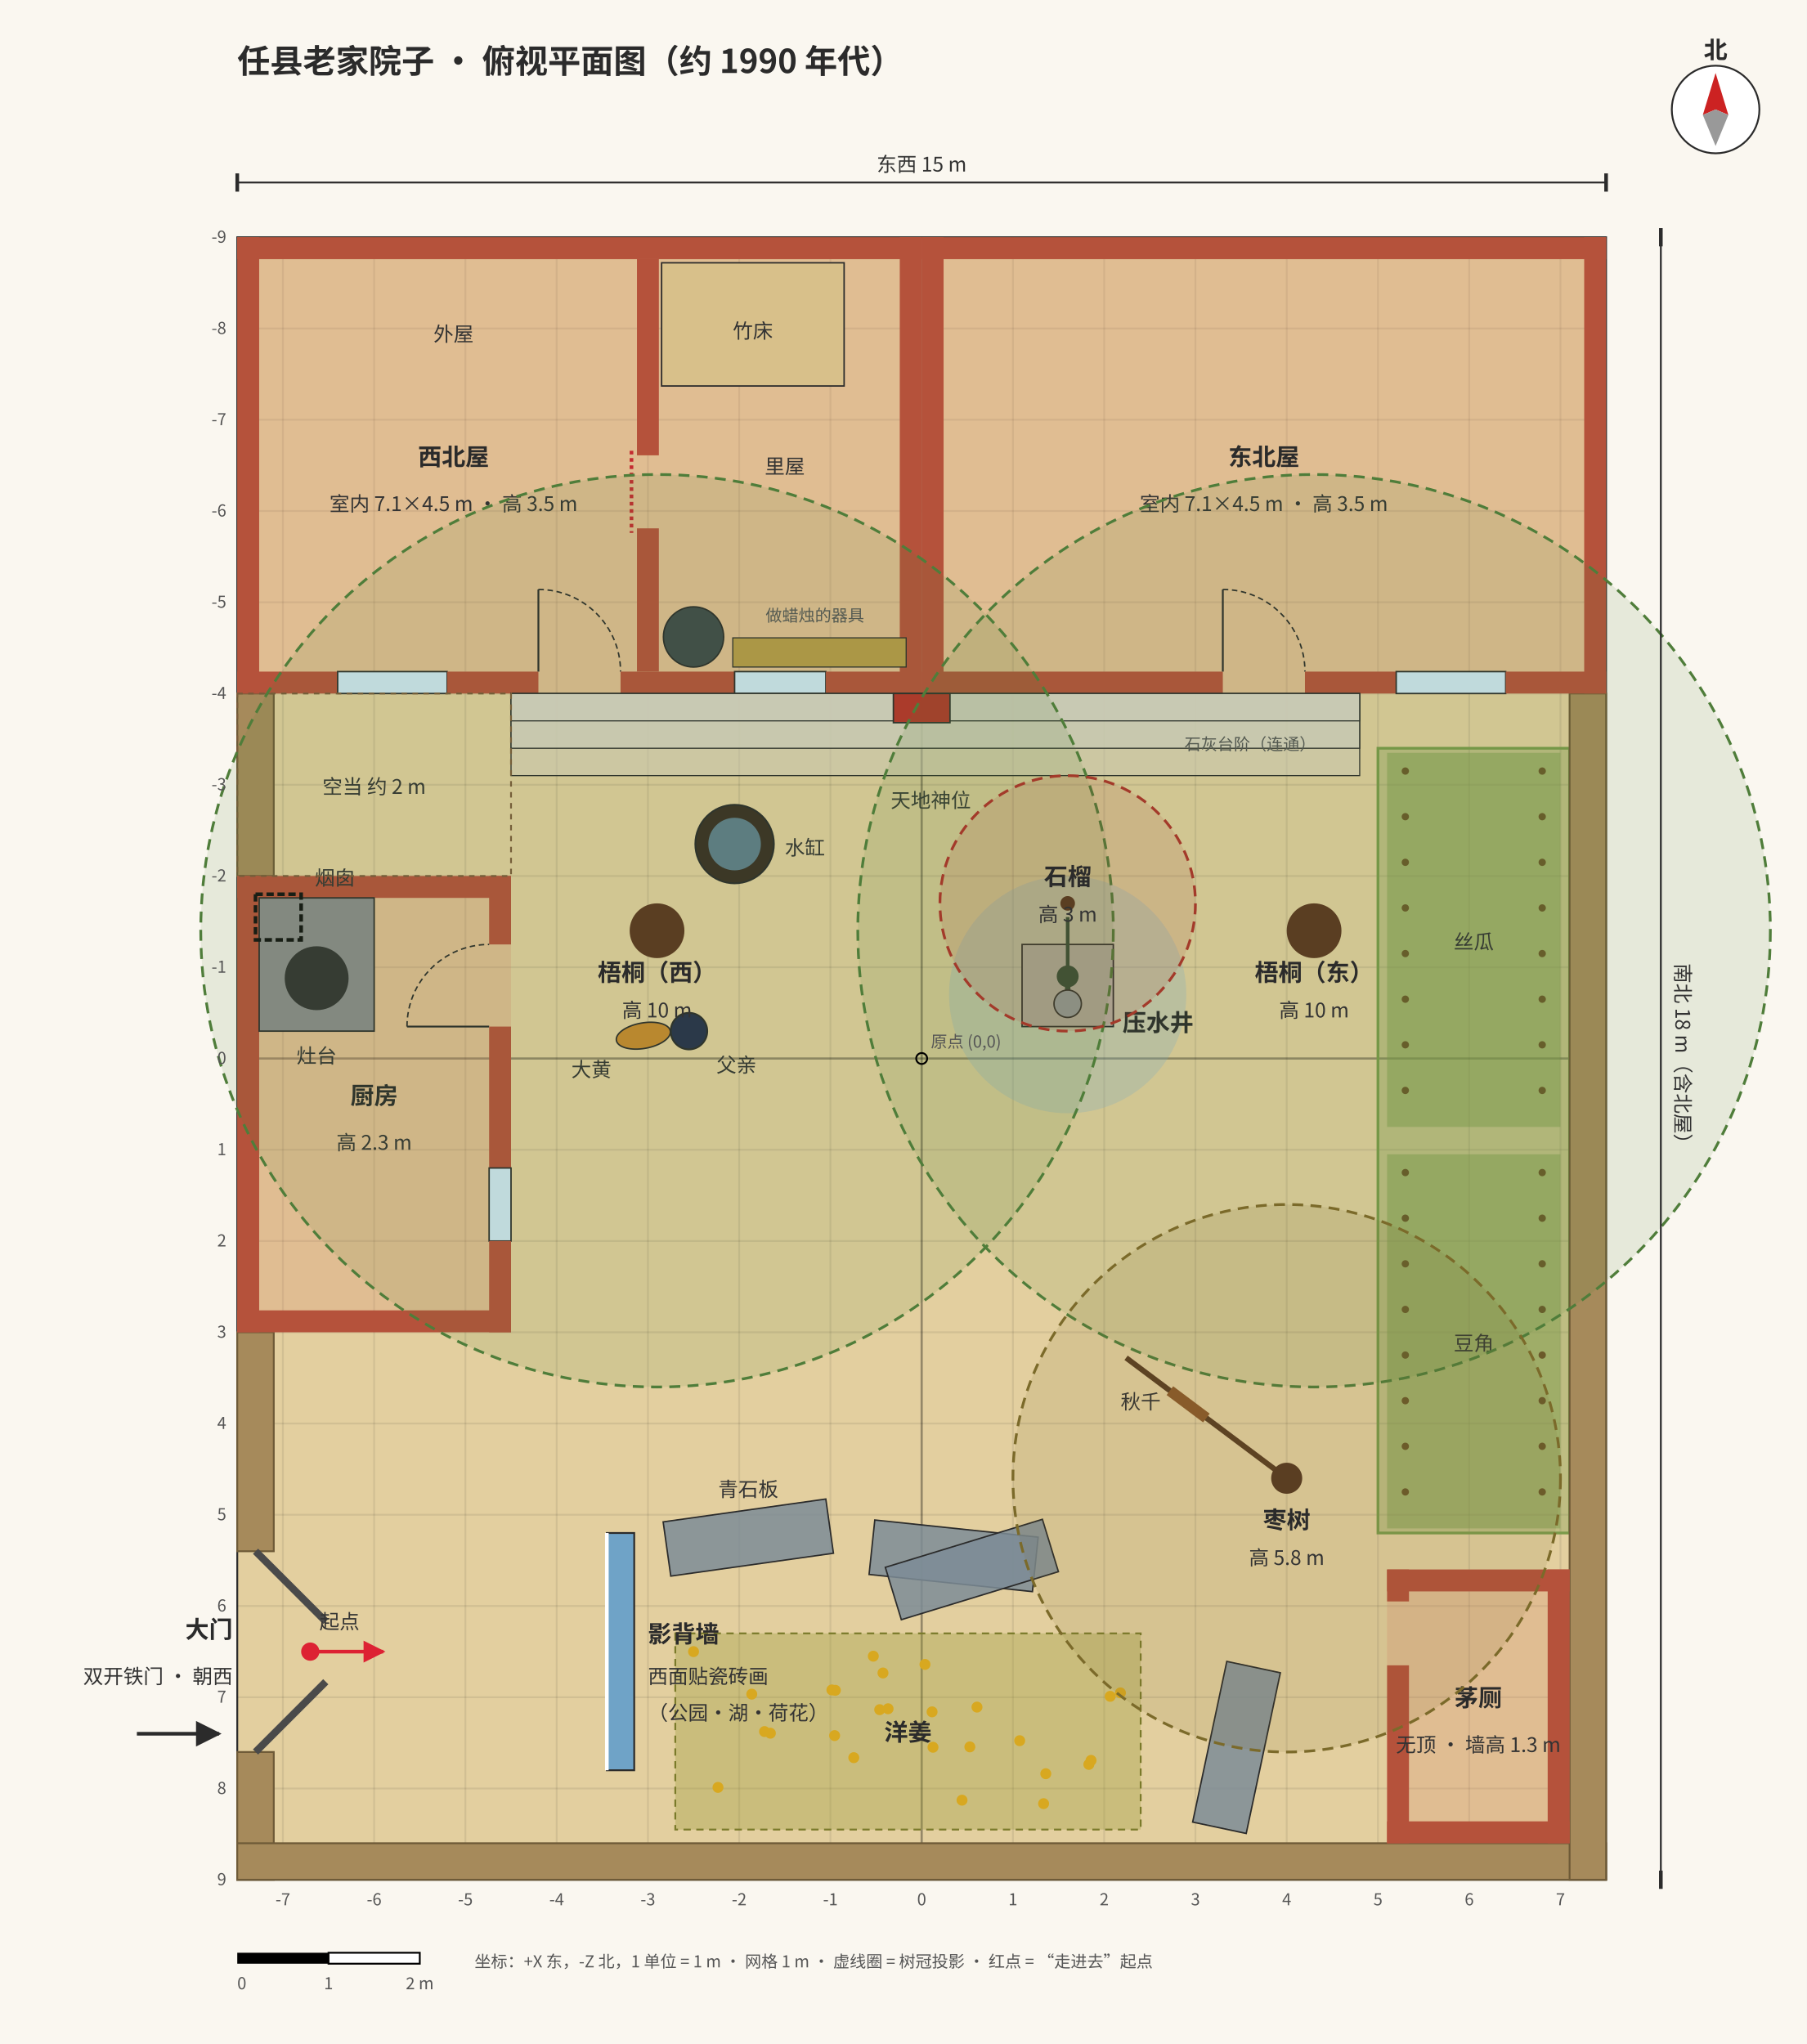
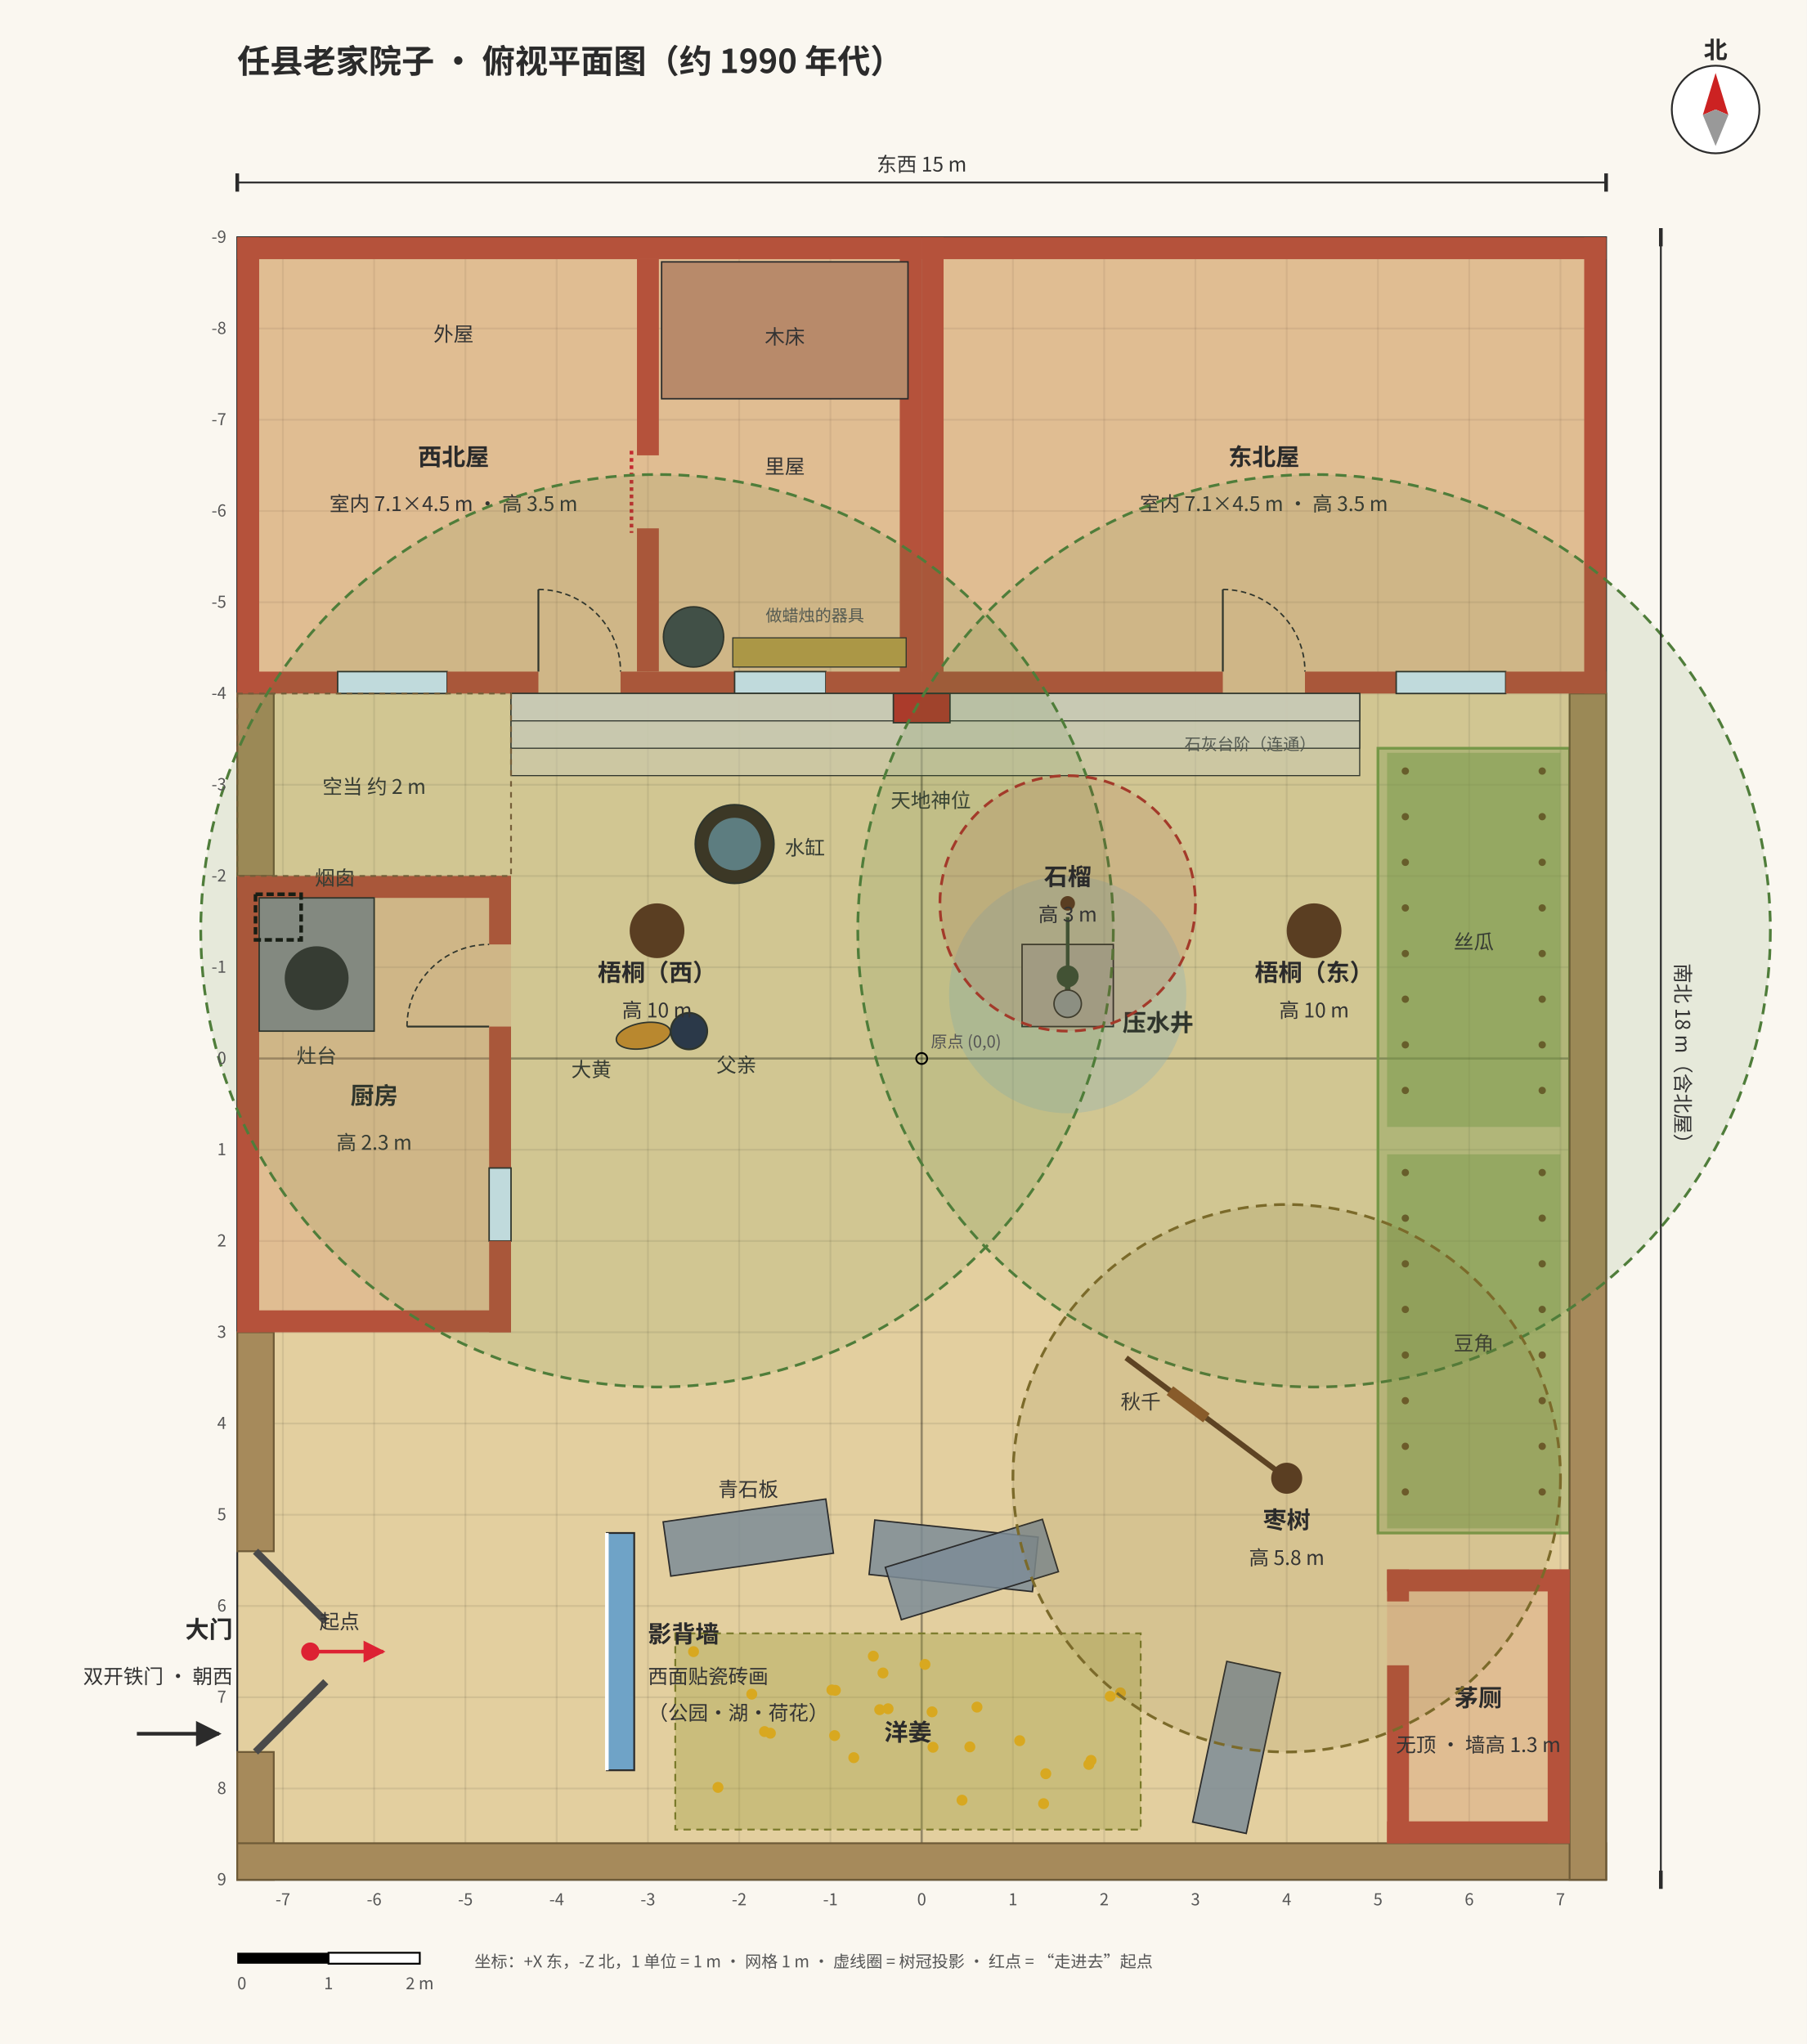
<svg xmlns="http://www.w3.org/2000/svg" width="990" height="1120" viewBox="0 0 990 1120" font-family="'Noto Sans CJK SC','PingFang SC','Microsoft YaHei',sans-serif">
  <defs>
    <marker id="arr" viewBox="0 0 10 10" refX="9" refY="5" markerWidth="7" markerHeight="7" orient="auto">
      <path d="M0,0 L10,5 L0,10 z" fill="#2b2b2b" />
    </marker>
    <marker id="arrR" viewBox="0 0 10 10" refX="9" refY="5" markerWidth="6" markerHeight="6" orient="auto">
      <path d="M0,0 L10,5 L0,10 z" fill="#d23" />
    </marker>
    <marker id="tick" viewBox="0 0 2 10" refX="1" refY="5" markerWidth="2" markerHeight="10">
      <rect width="2" height="10" fill="#2b2b2b" />
    </marker>
    <style>.b{font-size:13px;font-weight:600;fill:#2b2b2b}.s{font-size:11px;fill:#333}.xs{font-size:9px;fill:#555}</style>
  </defs>
  <rect width="100%" height="100%" fill="#faf7f0" />
  <text x="130" y="40" font-size="18" font-weight="700" fill="#2b2b2b">任县老家院子 · 俯视平面图（约 1990 年代）</text>
  <rect x="130" y="130" width="750" height="900" fill="#e3cf9f" stroke="#2b2b2b" stroke-width="1" />
  <line x1="155" y1="130" x2="155" y2="1030" stroke="#000" stroke-opacity="0.08" stroke-width="1" />
  <line x1="205" y1="130" x2="205" y2="1030" stroke="#000" stroke-opacity="0.08" stroke-width="1" />
  <line x1="255" y1="130" x2="255" y2="1030" stroke="#000" stroke-opacity="0.08" stroke-width="1" />
  <line x1="305" y1="130" x2="305" y2="1030" stroke="#000" stroke-opacity="0.08" stroke-width="1" />
  <line x1="355" y1="130" x2="355" y2="1030" stroke="#000" stroke-opacity="0.08" stroke-width="1" />
  <line x1="405" y1="130" x2="405" y2="1030" stroke="#000" stroke-opacity="0.08" stroke-width="1" />
  <line x1="455" y1="130" x2="455" y2="1030" stroke="#000" stroke-opacity="0.08" stroke-width="1" />
  <line x1="505" y1="130" x2="505" y2="1030" stroke="#000" stroke-opacity="0.35" stroke-width="1.2" />
  <line x1="555" y1="130" x2="555" y2="1030" stroke="#000" stroke-opacity="0.08" stroke-width="1" />
  <line x1="605" y1="130" x2="605" y2="1030" stroke="#000" stroke-opacity="0.08" stroke-width="1" />
  <line x1="655" y1="130" x2="655" y2="1030" stroke="#000" stroke-opacity="0.08" stroke-width="1" />
  <line x1="705" y1="130" x2="705" y2="1030" stroke="#000" stroke-opacity="0.08" stroke-width="1" />
  <line x1="755" y1="130" x2="755" y2="1030" stroke="#000" stroke-opacity="0.08" stroke-width="1" />
  <line x1="805" y1="130" x2="805" y2="1030" stroke="#000" stroke-opacity="0.08" stroke-width="1" />
  <line x1="855" y1="130" x2="855" y2="1030" stroke="#000" stroke-opacity="0.08" stroke-width="1" />
  <line x1="130" y1="130" x2="880" y2="130" stroke="#000" stroke-opacity="0.08" stroke-width="1" />
  <line x1="130" y1="180" x2="880" y2="180" stroke="#000" stroke-opacity="0.08" stroke-width="1" />
  <line x1="130" y1="230" x2="880" y2="230" stroke="#000" stroke-opacity="0.08" stroke-width="1" />
  <line x1="130" y1="280" x2="880" y2="280" stroke="#000" stroke-opacity="0.08" stroke-width="1" />
  <line x1="130" y1="330" x2="880" y2="330" stroke="#000" stroke-opacity="0.08" stroke-width="1" />
  <line x1="130" y1="380" x2="880" y2="380" stroke="#000" stroke-opacity="0.08" stroke-width="1" />
  <line x1="130" y1="430" x2="880" y2="430" stroke="#000" stroke-opacity="0.08" stroke-width="1" />
  <line x1="130" y1="480" x2="880" y2="480" stroke="#000" stroke-opacity="0.08" stroke-width="1" />
  <line x1="130" y1="530" x2="880" y2="530" stroke="#000" stroke-opacity="0.08" stroke-width="1" />
  <line x1="130" y1="580" x2="880" y2="580" stroke="#000" stroke-opacity="0.35" stroke-width="1.2" />
  <line x1="130" y1="630" x2="880" y2="630" stroke="#000" stroke-opacity="0.08" stroke-width="1" />
  <line x1="130" y1="680" x2="880" y2="680" stroke="#000" stroke-opacity="0.08" stroke-width="1" />
  <line x1="130" y1="730" x2="880" y2="730" stroke="#000" stroke-opacity="0.08" stroke-width="1" />
  <line x1="130" y1="780" x2="880" y2="780" stroke="#000" stroke-opacity="0.08" stroke-width="1" />
  <line x1="130" y1="830" x2="880" y2="830" stroke="#000" stroke-opacity="0.08" stroke-width="1" />
  <line x1="130" y1="880" x2="880" y2="880" stroke="#000" stroke-opacity="0.08" stroke-width="1" />
  <line x1="130" y1="930" x2="880" y2="930" stroke="#000" stroke-opacity="0.08" stroke-width="1" />
  <line x1="130" y1="980" x2="880" y2="980" stroke="#000" stroke-opacity="0.08" stroke-width="1" />
  <line x1="130" y1="1030" x2="880" y2="1030" stroke="#000" stroke-opacity="0.08" stroke-width="1" />
  <rect x="755" y="410" width="105" height="430" fill="#7a9a4a" fill-opacity="0.35" stroke="#7a9a4a" stroke-width="1.5" />
  <rect x="760" y="412.5" width="95" height="205" fill="#7a9a4a" fill-opacity="0.45" stroke="none" />
  <circle cx="770" cy="422.5" r="2" fill="#6b5a2a" />
  <circle cx="845" cy="422.5" r="2" fill="#6b5a2a" />
  <circle cx="770" cy="447.5" r="2" fill="#6b5a2a" />
  <circle cx="845" cy="447.5" r="2" fill="#6b5a2a" />
  <circle cx="770" cy="472.5" r="2" fill="#6b5a2a" />
  <circle cx="845" cy="472.5" r="2" fill="#6b5a2a" />
  <circle cx="770" cy="497.5" r="2" fill="#6b5a2a" />
  <circle cx="845" cy="497.5" r="2" fill="#6b5a2a" />
  <circle cx="770" cy="522.5" r="2" fill="#6b5a2a" />
  <circle cx="845" cy="522.5" r="2" fill="#6b5a2a" />
  <circle cx="770" cy="547.5" r="2" fill="#6b5a2a" />
  <circle cx="845" cy="547.5" r="2" fill="#6b5a2a" />
  <circle cx="770" cy="572.5" r="2" fill="#6b5a2a" />
  <circle cx="845" cy="572.5" r="2" fill="#6b5a2a" />
  <circle cx="770" cy="597.5" r="2" fill="#6b5a2a" />
  <circle cx="845" cy="597.5" r="2" fill="#6b5a2a" />
  <text x="807.5" y="520" class="s" text-anchor="middle">丝瓜</text>
  <rect x="760" y="632.5" width="95" height="205" fill="#7a9a4a" fill-opacity="0.45" stroke="none" />
  <circle cx="770" cy="642.5" r="2" fill="#6b5a2a" />
  <circle cx="845" cy="642.5" r="2" fill="#6b5a2a" />
  <circle cx="770" cy="667.5" r="2" fill="#6b5a2a" />
  <circle cx="845" cy="667.5" r="2" fill="#6b5a2a" />
  <circle cx="770" cy="692.5" r="2" fill="#6b5a2a" />
  <circle cx="845" cy="692.5" r="2" fill="#6b5a2a" />
  <circle cx="770" cy="717.5" r="2" fill="#6b5a2a" />
  <circle cx="845" cy="717.5" r="2" fill="#6b5a2a" />
  <circle cx="770" cy="742.5" r="2" fill="#6b5a2a" />
  <circle cx="845" cy="742.5" r="2" fill="#6b5a2a" />
  <circle cx="770" cy="767.5" r="2" fill="#6b5a2a" />
  <circle cx="845" cy="767.5" r="2" fill="#6b5a2a" />
  <circle cx="770" cy="792.5" r="2" fill="#6b5a2a" />
  <circle cx="845" cy="792.5" r="2" fill="#6b5a2a" />
  <circle cx="770" cy="817.5" r="2" fill="#6b5a2a" />
  <circle cx="845" cy="817.5" r="2" fill="#6b5a2a" />
  <text x="807.5" y="740" class="s" text-anchor="middle">豆角</text>
  <rect x="130" y="380" width="20" height="100" fill="#a68a5b" stroke="#6e5a37" stroke-width="1" />
  <rect x="130" y="730" width="20" height="120" fill="#a68a5b" stroke="#6e5a37" stroke-width="1" />
  <rect x="130" y="960" width="20" height="70" fill="#a68a5b" stroke="#6e5a37" stroke-width="1" />
  <rect x="130" y="1010" width="750" height="20" fill="#a68a5b" stroke="#6e5a37" stroke-width="1" />
  <rect x="860" y="380" width="20" height="650" fill="#a68a5b" stroke="#6e5a37" stroke-width="1" />
  <rect x="130" y="130" width="375" height="250" fill="#d98a6c" fill-opacity="0.25" stroke="none" />
  <rect x="130" y="130" width="375" height="12" fill="#b5523b" stroke="none" />
  <rect x="130" y="368" width="55" height="12" fill="#b5523b" stroke="none" />
  <rect x="185" y="368" width="60" height="12" fill="#cfe6f2" stroke="#2b2b2b" stroke-width="0.8" />
  <rect x="245" y="368" width="50" height="12" fill="#b5523b" stroke="none" />
  <line x1="295" y1="368" x2="295" y2="323" stroke="#2b2b2b" stroke-width="1" />
  <path d="M295,323 A45,45 0 0 1 340,368" fill="none" stroke="#2b2b2b" stroke-width="0.8" stroke-dasharray="3 2" />
  <rect x="340" y="368" width="62.5" height="12" fill="#b5523b" stroke="none" />
  <rect x="402.5" y="368" width="50" height="12" fill="#cfe6f2" stroke="#2b2b2b" stroke-width="0.8" />
  <rect x="452.5" y="368" width="52.5" height="12" fill="#b5523b" stroke="none" />
  <rect x="130" y="130" width="12" height="250" fill="#b5523b" stroke="none" />
  <rect x="493" y="130" width="12" height="250" fill="#b5523b" stroke="none" />
  <text x="248.5" y="255" class="b" text-anchor="middle">西北屋</text>
  <text x="248.5" y="280" class="s" text-anchor="middle">室内 7.1×4.5 m · 高 3.5 m</text>
  <rect x="505" y="130" width="375" height="250" fill="#d98a6c" fill-opacity="0.25" stroke="none" />
  <rect x="505" y="130" width="375" height="12" fill="#b5523b" stroke="none" />
  <rect x="505" y="368" width="165" height="12" fill="#b5523b" stroke="none" />
  <line x1="670" y1="368" x2="670" y2="323" stroke="#2b2b2b" stroke-width="1" />
  <path d="M670,323 A45,45 0 0 1 715,368" fill="none" stroke="#2b2b2b" stroke-width="0.8" stroke-dasharray="3 2" />
  <rect x="715" y="368" width="50" height="12" fill="#b5523b" stroke="none" />
  <rect x="765" y="368" width="60" height="12" fill="#cfe6f2" stroke="#2b2b2b" stroke-width="0.8" />
  <rect x="825" y="368" width="55" height="12" fill="#b5523b" stroke="none" />
  <rect x="505" y="130" width="12" height="250" fill="#b5523b" stroke="none" />
  <rect x="868" y="130" width="12" height="250" fill="#b5523b" stroke="none" />
  <text x="692.5" y="255" class="b" text-anchor="middle">东北屋</text>
  <text x="692.5" y="280" class="s" text-anchor="middle">室内 7.1×4.5 m · 高 3.5 m</text>
  <rect x="349" y="142" width="12" height="107.5" fill="#b5523b" stroke="none" />
  <rect x="349" y="289.5" width="12" height="78.5" fill="#b5523b" stroke="none" />
  <line x1="346" y1="247" x2="346" y2="292" stroke="#c42a30" stroke-width="2" stroke-dasharray="2 2" />
-   <rect x="362.5" y="144" width="100" height="67.5" fill="#d8c08a" stroke="#2b2b2b" stroke-width="0.8" />
-   <text x="412.5" y="185.3" class="s" text-anchor="middle">竹床</text>
+   <rect x="362.5" y="143.5" width="135" height="75" fill="#b88a6a" stroke="#2b2b2b" stroke-width="0.8" />
+   <text x="430" y="188.5" class="s" text-anchor="middle">木床</text>
  <circle cx="380" cy="349" r="16.5" fill="#3f4a4a" stroke="#2b2b2b" stroke-width="0.8" />
  <rect x="401.5" y="349.5" width="95" height="16" fill="#b89a48" stroke="#2b2b2b" stroke-width="0.6" />
  <text x="446.5" y="340.5" class="xs" text-anchor="middle">做蜡烛的器具</text>
  <text x="248.5" y="187" class="s" text-anchor="middle">外屋</text>
  <text x="430" y="259.5" class="s" text-anchor="middle">里屋</text>
  <rect x="130" y="480" width="150" height="250" fill="#d98a6c" fill-opacity="0.25" stroke="none" />
  <rect x="130" y="480" width="150" height="12" fill="#b5523b" stroke="none" />
  <rect x="130" y="718" width="150" height="12" fill="#b5523b" stroke="none" />
  <rect x="130" y="480" width="12" height="250" fill="#b5523b" stroke="none" />
  <rect x="268" y="480" width="12" height="37.5" fill="#b5523b" stroke="none" />
  <line x1="268" y1="562.5" x2="223" y2="562.5" stroke="#2b2b2b" stroke-width="1" />
  <path d="M223,562.5 A45,45 0 0 1 268,517.5" fill="none" stroke="#2b2b2b" stroke-width="0.8" stroke-dasharray="3 2" />
  <rect x="268" y="562.5" width="12" height="77.5" fill="#b5523b" stroke="none" />
  <rect x="268" y="640" width="12" height="40" fill="#cfe6f2" stroke="#2b2b2b" stroke-width="0.8" />
  <rect x="268" y="680" width="12" height="50" fill="#b5523b" stroke="none" />
  <text x="205" y="605" class="b" text-anchor="middle">厨房</text>
  <text x="205" y="630" class="s" text-anchor="middle">高 2.3 m</text>
  <rect x="142" y="492" width="63" height="73" fill="#8a8a8a" stroke="#2b2b2b" stroke-width="0.8" />
  <circle cx="173.5" cy="536" r="17.5" fill="#333" />
  <text x="173.5" y="582.5" class="s" text-anchor="middle">灶台</text>
  <rect x="140" y="490" width="25" height="25" fill="none" stroke="#111" stroke-width="2" stroke-dasharray="4 2" />
  <text x="172.5" y="485" class="s">烟囱</text>
  <rect x="280" y="380" width="465" height="45" fill="#d8d3c4" fill-opacity="0.5" stroke="#2b2b2b" stroke-width="0.6" />
  <rect x="280" y="380" width="465" height="30" fill="#d8d3c4" fill-opacity="0.7" stroke="#2b2b2b" stroke-width="0.6" />
  <rect x="280" y="380" width="465" height="15" fill="#d8d3c4" fill-opacity="0.9" stroke="#2b2b2b" stroke-width="0.6" />
  <text x="685" y="411" class="xs" text-anchor="middle">石灰台阶（连通）</text>
  <rect x="489.5" y="380" width="31" height="16" fill="#b8322a" stroke="#2b2b2b" stroke-width="0.8" />
  <text x="510" y="442.5" class="s" text-anchor="middle" fill="#b8322a">天地神位</text>
  <circle cx="402.5" cy="462.5" r="21.5" fill="#3a2e24" stroke="#2b2b2b" stroke-width="1" />
  <circle cx="402.5" cy="462.5" r="14.4" fill="#5f7d8a" />
  <text x="430" y="468.5" class="s">水缸</text>
  <rect x="370" y="895" width="255" height="107.5" fill="#9a9a3a" fill-opacity="0.35" stroke="#7a7a2a" stroke-width="1" stroke-dasharray="4 3" />
  <circle cx="380" cy="905" r="3" fill="#d8a820" />
  <circle cx="596.6" cy="966.8" r="3" fill="#d8a820" />
  <circle cx="393.4" cy="979.4" r="3" fill="#d8a820" />
  <circle cx="511.2" cy="957.4" r="3" fill="#d8a820" />
  <circle cx="467.8" cy="963.1" r="3" fill="#d8a820" />
  <circle cx="486.6" cy="936.3" r="3" fill="#d8a820" />
  <circle cx="527.1" cy="986.4" r="3" fill="#d8a820" />
  <circle cx="418.9" cy="948.8" r="3" fill="#d8a820" />
  <circle cx="457.3" cy="951" r="3" fill="#d8a820" />
  <circle cx="506.8" cy="912" r="3" fill="#d8a820" />
  <circle cx="608.3" cy="929.5" r="3" fill="#d8a820" />
  <circle cx="573" cy="971.9" r="3" fill="#d8a820" />
  <circle cx="422.1" cy="949.7" r="3" fill="#d8a820" />
  <circle cx="613.9" cy="927.6" r="3" fill="#d8a820" />
  <circle cx="571.8" cy="988.3" r="3" fill="#d8a820" />
  <circle cx="483.8" cy="916.7" r="3" fill="#d8a820" />
  <circle cx="597.8" cy="964.6" r="3" fill="#d8a820" />
  <circle cx="482" cy="936.8" r="3" fill="#d8a820" />
  <circle cx="531.4" cy="957.2" r="3" fill="#d8a820" />
  <circle cx="455.8" cy="926" r="3" fill="#d8a820" />
  <circle cx="558.7" cy="953.8" r="3" fill="#d8a820" />
  <circle cx="510.7" cy="938" r="3" fill="#d8a820" />
  <circle cx="535.3" cy="935.4" r="3" fill="#d8a820" />
  <circle cx="478.5" cy="907.5" r="3" fill="#d8a820" />
  <circle cx="411.9" cy="928.3" r="3" fill="#d8a820" />
  <circle cx="457.7" cy="926.2" r="3" fill="#d8a820" />
  <text x="497.5" y="953.8" class="b" text-anchor="middle">洋姜</text>
  <rect x="365" y="827.5" width="90" height="30" fill="#7d8c96" fill-opacity="0.85" stroke="#2b2b2b" stroke-width="0.8" transform="rotate(-8 410 842.5)" />
  <rect x="477.5" y="837.5" width="90" height="30" fill="#7d8c96" fill-opacity="0.85" stroke="#2b2b2b" stroke-width="0.8" transform="rotate(6 522.5 852.5)" />
  <rect x="487.5" y="845" width="90" height="30" fill="#7d8c96" fill-opacity="0.85" stroke="#2b2b2b" stroke-width="0.8" transform="rotate(-17 532.5 860)" />
  <rect x="632.5" y="942.5" width="90" height="30" fill="#7d8c96" fill-opacity="0.85" stroke="#2b2b2b" stroke-width="0.8" transform="rotate(-78 677.5 957.5)" />
  <text x="410" y="820" class="s" text-anchor="middle">青石板</text>
  <line x1="705" y1="810" x2="617" y2="744" stroke="#5a3e22" stroke-width="3" />
  <line x1="661" y1="777" x2="641" y2="762" stroke="#8a5a2a" stroke-width="6" />
  <text x="636" y="772" class="s" text-anchor="end">秋千</text>
  <circle cx="377.5" cy="565" r="10" fill="#26304c" stroke="#2b2b2b" stroke-width="1" />
  <ellipse cx="352.5" cy="567.5" rx="15" ry="7" fill="#c8892f" stroke="#2b2b2b" stroke-width="0.8" transform="rotate(-10 352.5 567.5)" />
  <text x="392.5" y="587.5" class="s">父亲</text>
  <text x="335" y="590" class="s" text-anchor="end">大黄</text>
  <rect x="130" y="380" width="150" height="100" fill="none" stroke="#7a5a3a" stroke-width="1" stroke-dasharray="3 3" />
  <text x="205" y="435" class="s" text-anchor="middle">空当 约 2 m</text>
  <rect x="760" y="860" width="100" height="150" fill="#d98a6c" fill-opacity="0.25" stroke="none" />
  <rect x="760" y="860" width="100" height="12" fill="#b5523b" stroke="none" />
  <rect x="760" y="998" width="100" height="12" fill="#b5523b" stroke="none" />
  <rect x="760" y="860" width="12" height="17.5" fill="#b5523b" stroke="none" />
  <rect x="760" y="912.5" width="12" height="97.5" fill="#b5523b" stroke="none" />
  <rect x="848" y="860" width="12" height="150" fill="#b5523b" stroke="none" />
  <text x="810" y="935" class="b" text-anchor="middle">茅厕</text>
  <text x="810" y="960" class="s" text-anchor="middle">无顶 · 墙高 1.3 m</text>
  <line x1="140" y1="850" x2="178.5" y2="888.5" stroke="#4a4a4a" stroke-width="4" />
  <line x1="140" y1="960" x2="178.5" y2="921.5" stroke="#4a4a4a" stroke-width="4" />
  <text x="127.5" y="897.5" class="b" text-anchor="end">大门</text>
  <text x="127.5" y="922.5" class="s" text-anchor="end">双开铁门 · 朝西</text>
  <path d="M75,950 L120,950" stroke="#2b2b2b" stroke-width="2" marker-end="url(#arr)" />
  <rect x="332.5" y="840" width="15" height="130" fill="#6fa3c7" stroke="#2b2b2b" stroke-width="1" />
  <line x1="332.5" y1="840" x2="332.5" y2="970" stroke="#fff" stroke-width="2" />
  <text x="355" y="900" class="b">影背墙</text>
  <text x="355" y="922.5" class="s">西面贴瓷砖画</text>
  <text x="355" y="942.5" class="s">（公园·湖·荷花）</text>
  <circle cx="585" cy="545" r="65" fill="#7fb2d6" fill-opacity="0.25" />
  <rect x="560" y="517.5" width="50" height="45" fill="#b9b4a8" stroke="#2b2b2b" stroke-width="0.8" />
  <circle cx="585" cy="535" r="6" fill="#2f4a35" />
  <line x1="585" y1="535" x2="585" y2="552.5" stroke="#2f4a35" stroke-width="3" />
  <line x1="585" y1="535" x2="585" y2="502.5" stroke="#2f4a35" stroke-width="2" />
  <circle cx="585" cy="550" r="7.5" fill="#9aa3a8" stroke="#2b2b2b" stroke-width="0.8" />
  <text x="615" y="565" class="b">压水井</text>
  <circle cx="360" cy="510" r="250" fill="#4f7d3a" fill-opacity="0.12" stroke="#4f7d3a" stroke-width="1.5" stroke-dasharray="6 4" />
  <circle cx="360" cy="510" r="15" fill="#5a3e22" />
  <text x="360" y="537.5" class="b" text-anchor="middle" fill="#4f7d3a">梧桐（西）</text>
  <text x="360" y="557.5" class="s" text-anchor="middle">高 10 m</text>
  <circle cx="720" cy="510" r="250" fill="#4f7d3a" fill-opacity="0.12" stroke="#4f7d3a" stroke-width="1.5" stroke-dasharray="6 4" />
  <circle cx="720" cy="510" r="15" fill="#5a3e22" />
  <text x="720" y="537.5" class="b" text-anchor="middle" fill="#4f7d3a">梧桐（东）</text>
  <text x="720" y="557.5" class="s" text-anchor="middle">高 10 m</text>
  <circle cx="585" cy="495" r="70" fill="#a33a2a" fill-opacity="0.12" stroke="#a33a2a" stroke-width="1.5" stroke-dasharray="6 4" />
  <circle cx="585" cy="495" r="4" fill="#5a3e22" />
  <text x="585" y="485" class="b" text-anchor="middle" fill="#a33a2a">石榴</text>
  <text x="585" y="505" class="s" text-anchor="middle">高 3 m</text>
  <circle cx="705" cy="810" r="150" fill="#7b6a2a" fill-opacity="0.12" stroke="#7b6a2a" stroke-width="1.5" stroke-dasharray="6 4" />
  <circle cx="705" cy="810" r="8.5" fill="#5a3e22" />
  <text x="705" y="837.5" class="b" text-anchor="middle" fill="#7b6a2a">枣树</text>
  <text x="705" y="857.5" class="s" text-anchor="middle">高 5.8 m</text>
  <circle cx="170" cy="905" r="5" fill="#d23" />
  <path d="M170,905 L210,905" stroke="#d23" stroke-width="2" marker-end="url(#arrR)" />
  <text x="175" y="892.5" class="s" fill="#d23">起点</text>
  <circle cx="505" cy="580" r="3" fill="none" stroke="#000" />
  <text x="510" y="574" class="xs">原点 (0,0)</text>
  <line x1="130" y1="100" x2="880" y2="100" stroke="#2b2b2b" marker-start="url(#tick)" marker-end="url(#tick)" />
  <text x="505" y="94" class="s" text-anchor="middle">东西 15 m</text>
  <line x1="910" y1="130" x2="910" y2="1030" stroke="#2b2b2b" marker-start="url(#tick)" marker-end="url(#tick)" />
  <text x="918" y="580" class="s" transform="rotate(90 918 580)" text-anchor="middle">南北 18 m（含北屋）</text>
  <text x="155" y="1044" class="xs" text-anchor="middle">-7</text>
  <text x="205" y="1044" class="xs" text-anchor="middle">-6</text>
  <text x="255" y="1044" class="xs" text-anchor="middle">-5</text>
  <text x="305" y="1044" class="xs" text-anchor="middle">-4</text>
  <text x="355" y="1044" class="xs" text-anchor="middle">-3</text>
  <text x="405" y="1044" class="xs" text-anchor="middle">-2</text>
  <text x="455" y="1044" class="xs" text-anchor="middle">-1</text>
  <text x="505" y="1044" class="xs" text-anchor="middle">0</text>
  <text x="555" y="1044" class="xs" text-anchor="middle">1</text>
  <text x="605" y="1044" class="xs" text-anchor="middle">2</text>
  <text x="655" y="1044" class="xs" text-anchor="middle">3</text>
  <text x="705" y="1044" class="xs" text-anchor="middle">4</text>
  <text x="755" y="1044" class="xs" text-anchor="middle">5</text>
  <text x="805" y="1044" class="xs" text-anchor="middle">6</text>
  <text x="855" y="1044" class="xs" text-anchor="middle">7</text>
  <text x="124" y="133" class="xs" text-anchor="end">-9</text>
  <text x="124" y="183" class="xs" text-anchor="end">-8</text>
  <text x="124" y="233" class="xs" text-anchor="end">-7</text>
  <text x="124" y="283" class="xs" text-anchor="end">-6</text>
  <text x="124" y="333" class="xs" text-anchor="end">-5</text>
  <text x="124" y="383" class="xs" text-anchor="end">-4</text>
  <text x="124" y="433" class="xs" text-anchor="end">-3</text>
  <text x="124" y="483" class="xs" text-anchor="end">-2</text>
  <text x="124" y="533" class="xs" text-anchor="end">-1</text>
  <text x="124" y="583" class="xs" text-anchor="end">0</text>
  <text x="124" y="633" class="xs" text-anchor="end">1</text>
  <text x="124" y="683" class="xs" text-anchor="end">2</text>
  <text x="124" y="733" class="xs" text-anchor="end">3</text>
  <text x="124" y="783" class="xs" text-anchor="end">4</text>
  <text x="124" y="833" class="xs" text-anchor="end">5</text>
  <text x="124" y="883" class="xs" text-anchor="end">6</text>
  <text x="124" y="933" class="xs" text-anchor="end">7</text>
  <text x="124" y="983" class="xs" text-anchor="end">8</text>
  <text x="124" y="1033" class="xs" text-anchor="end">9</text>
  <g transform="translate(940,60)">
    <circle r="24" fill="#fff" stroke="#2b2b2b" />
    <path d="M0,-20 L7,3 L0,0 L-7,3 Z" fill="#c22" />
    <path d="M0,20 L7,3 L0,0 L-7,3 Z" fill="#999" />
    <text y="-28" text-anchor="middle" class="b">北</text>
  </g>
  <g transform="translate(130,1070)">
    <rect width="50" height="6" fill="#000" />
    <rect x="50" width="50" height="6" fill="#fff" stroke="#000" />
    <text y="20" class="xs">0</text>
    <text x="50" y="20" class="xs" text-anchor="middle">1</text>
    <text x="100" y="20" class="xs" text-anchor="middle">2 m</text>
    <text x="130" y="8" class="xs">坐标：+X 东，-Z 北，1 单位 = 1 m · 网格 1 m · 虚线圈 = 树冠投影 · 红点 = “走进去”起点</text>
  </g>
</svg>
